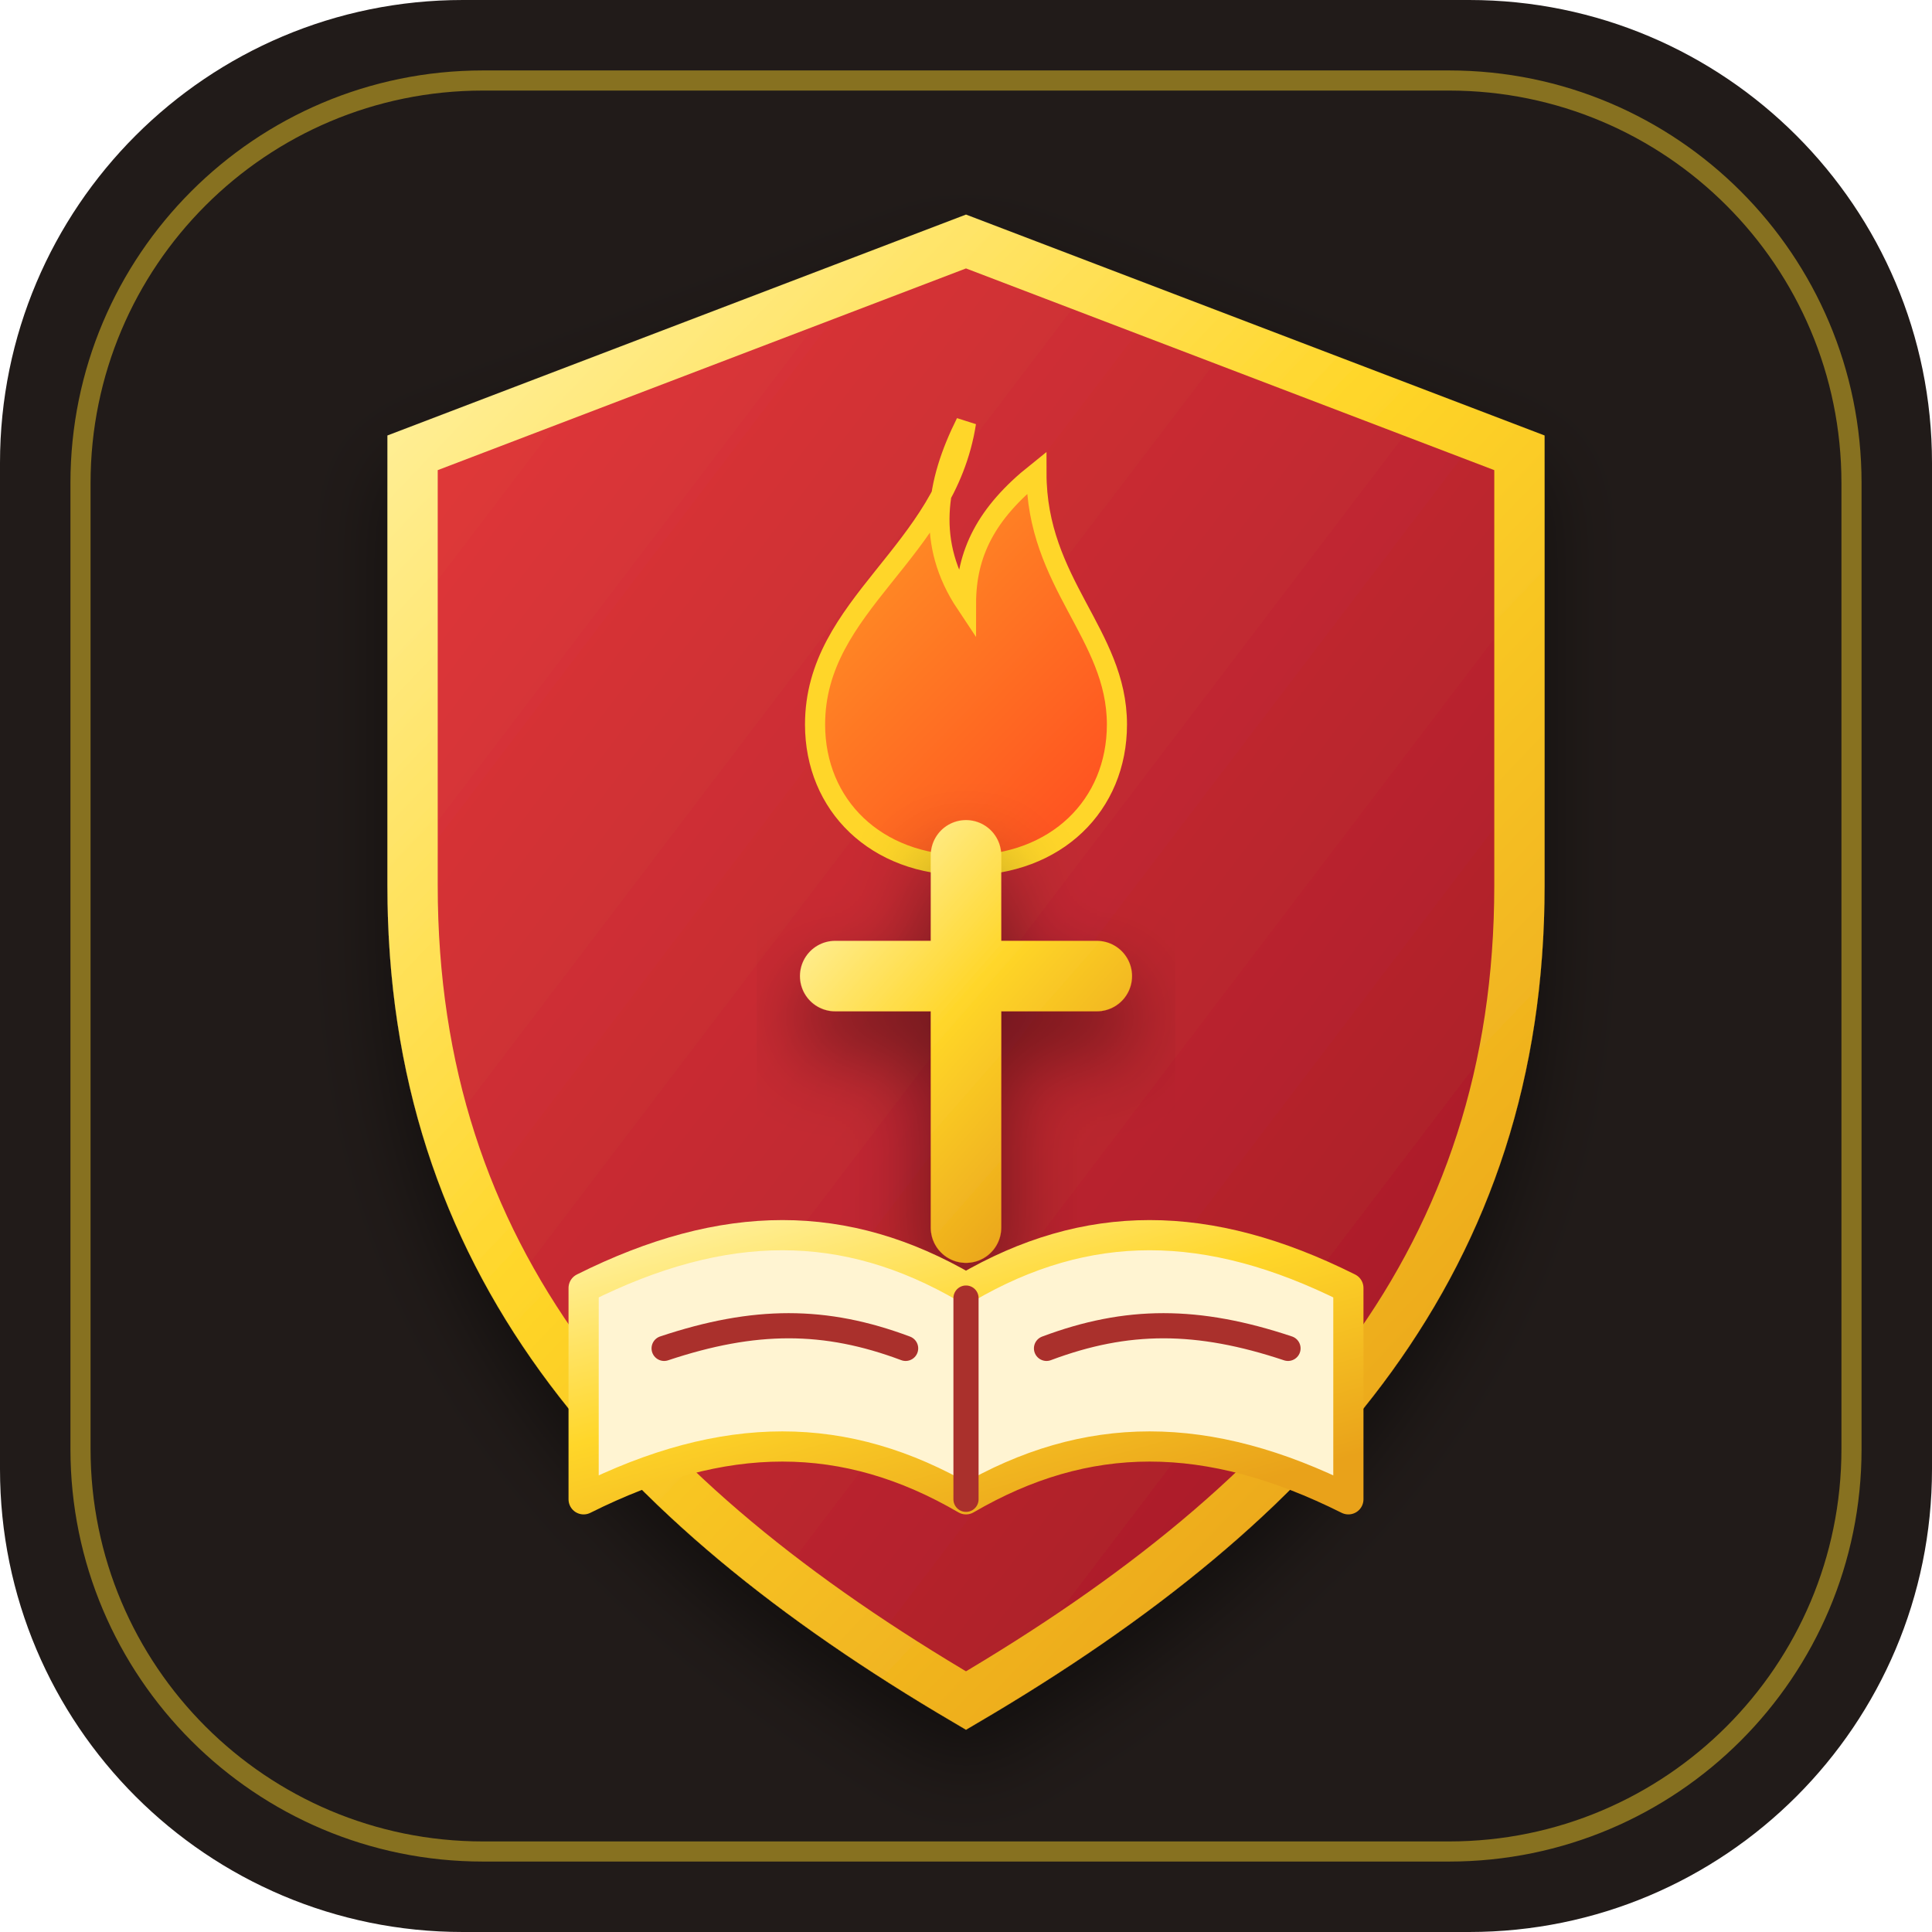
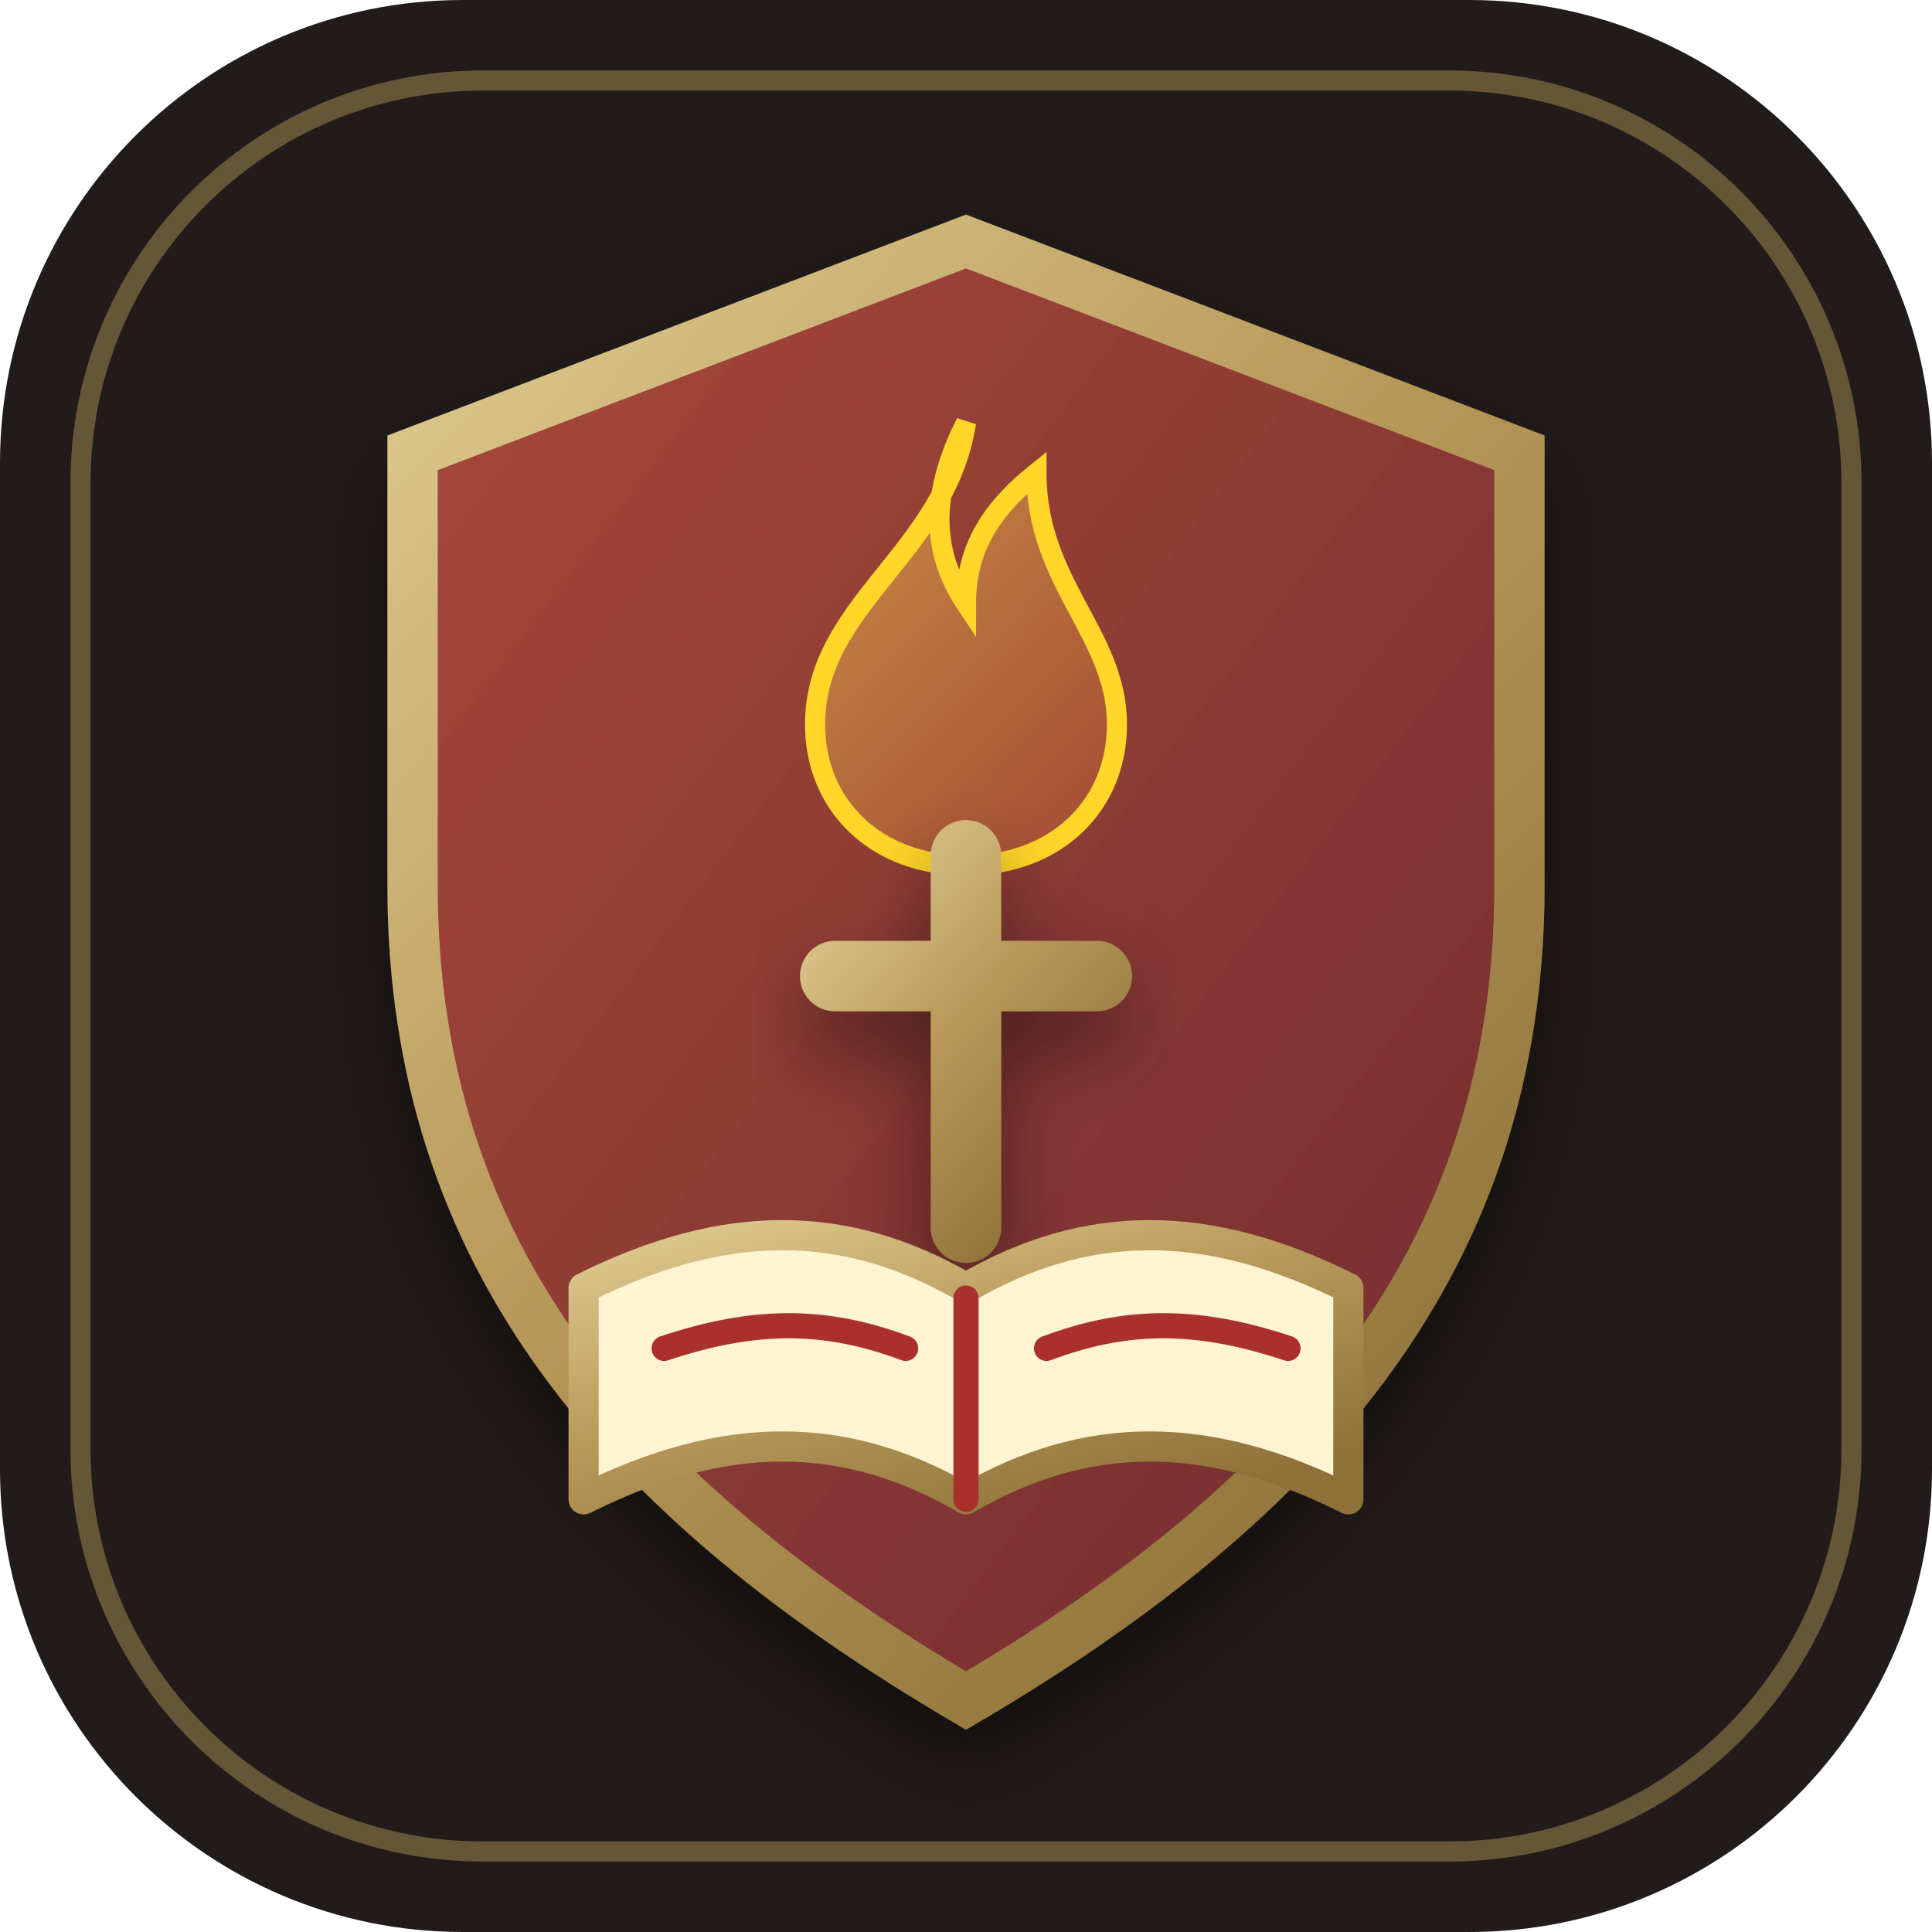
<svg xmlns="http://www.w3.org/2000/svg" viewBox="0 0 192 192" role="img" aria-label="Ministrium emblem">
  <defs>
    <linearGradient id="shield" x1="0" y1="0" x2="1" y2="1">
-       <stop stop-color="#e53b3b" />
-       <stop offset="1" stop-color="#9e1726" />
+       <stop stop-color="#a84939" />
+       <stop offset="1" stop-color="#702b31" />
    </linearGradient>
    <linearGradient id="gold" x1="0" y1="0" x2="0.8" y2="1">
-       <stop stop-color="#fff2a5" />
-       <stop offset=".48" stop-color="#ffd629" />
-       <stop offset="1" stop-color="#e9a21a" />
+       <stop stop-color="#dfcb91" />
+       <stop offset=".48" stop-color="#b89a5b" />
+       <stop offset="1" stop-color="#8d7139" />
    </linearGradient>
    <linearGradient id="flame" x1=".2" y1="0" x2=".9" y2="1">
-       <stop stop-color="#ff9a26" />
-       <stop offset="1" stop-color="#ff4d20" />
+       <stop stop-color="#c98b45" />
+       <stop offset="1" stop-color="#a54b34" />
    </linearGradient>
    <filter id="shadow" x="-30%" y="-30%" width="160%" height="160%">
      <feDropShadow dx="0" dy="4" stdDeviation="4" flood-color="#080605" flood-opacity=".45" />
    </filter>
  </defs>
  <rect width="192" height="192" rx="46" fill="#211b19" />
-   <rect x="8" y="8" width="176" height="176" rx="40" fill="none" stroke="#ffd629" stroke-opacity=".46" stroke-width="2" />
+   <rect x="8" y="8" width="176" height="176" rx="40" fill="none" stroke="#b89a5b" stroke-opacity=".46" stroke-width="2" />
  <path d="M96 24 151 45v43c0 37-21 61-55 81-34-20-55-44-55-81V45z" fill="url(#shield)" stroke="url(#gold)" stroke-width="5" filter="url(#shadow)" />
  <path d="M96 42c-2 13-15 18-15 30 0 8 6 14 15 14s15-6 15-14c0-9-8-14-8-25-5 4-7 8-7 13-4-6-3-12 0-18z" fill="url(#flame)" stroke="#ffd629" stroke-width="2" />
  <path d="M96 85v37M83 97h26" fill="none" stroke="url(#gold)" stroke-width="7" stroke-linecap="round" filter="url(#shadow)" />
  <path d="M58 128c14-7 26-7 38 0 12-7 24-7 38 0v21c-14-7-26-7-38 0-12-7-24-7-38 0z" fill="#fff4d2" stroke="url(#gold)" stroke-width="3" stroke-linejoin="round" />
  <path d="M96 129v20M66 134c9-3 16-3 24 0m14 0c8-3 15-3 24 0" fill="none" stroke="#aa302c" stroke-width="2.5" stroke-linecap="round" />
</svg>
